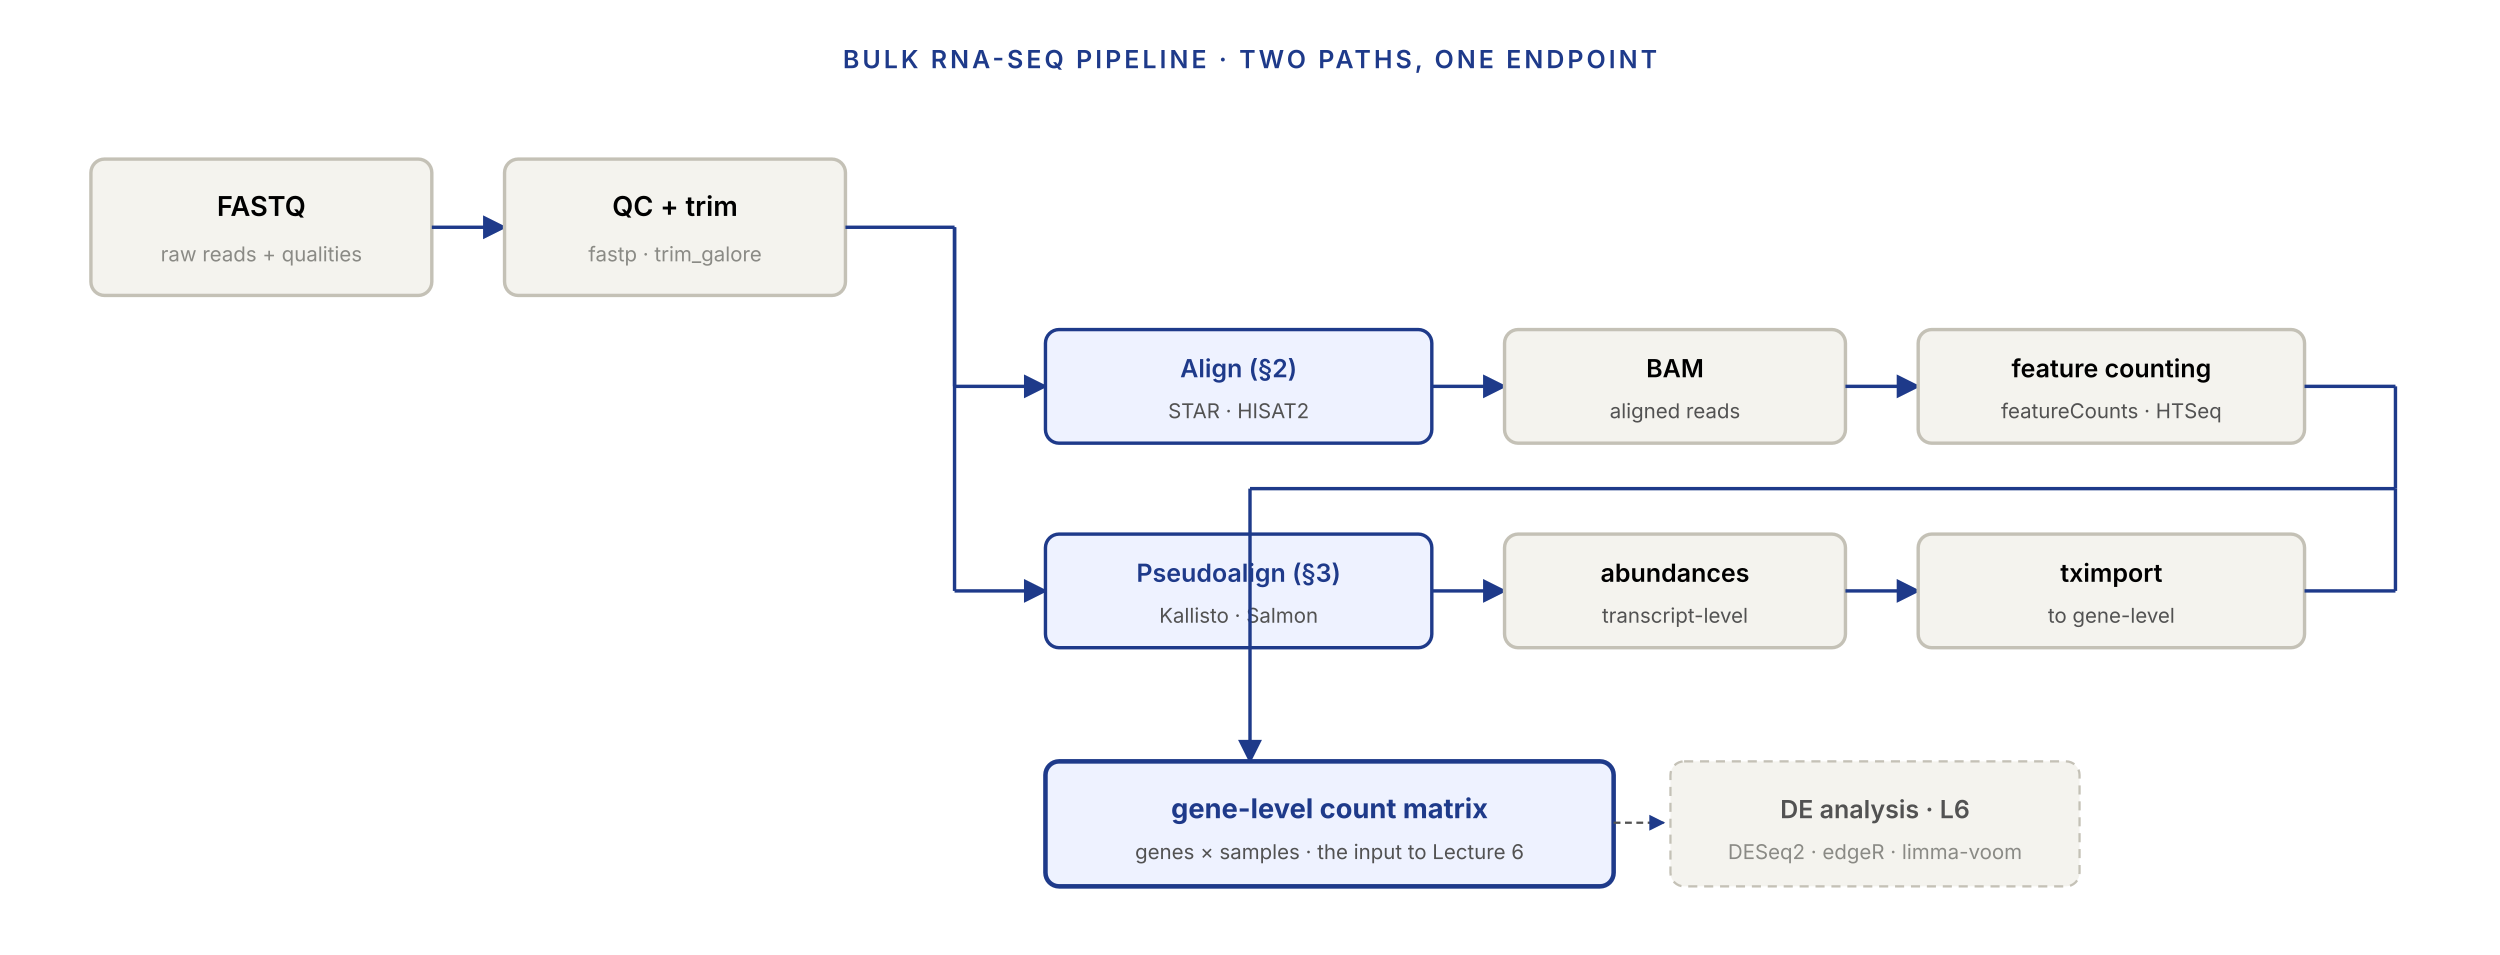
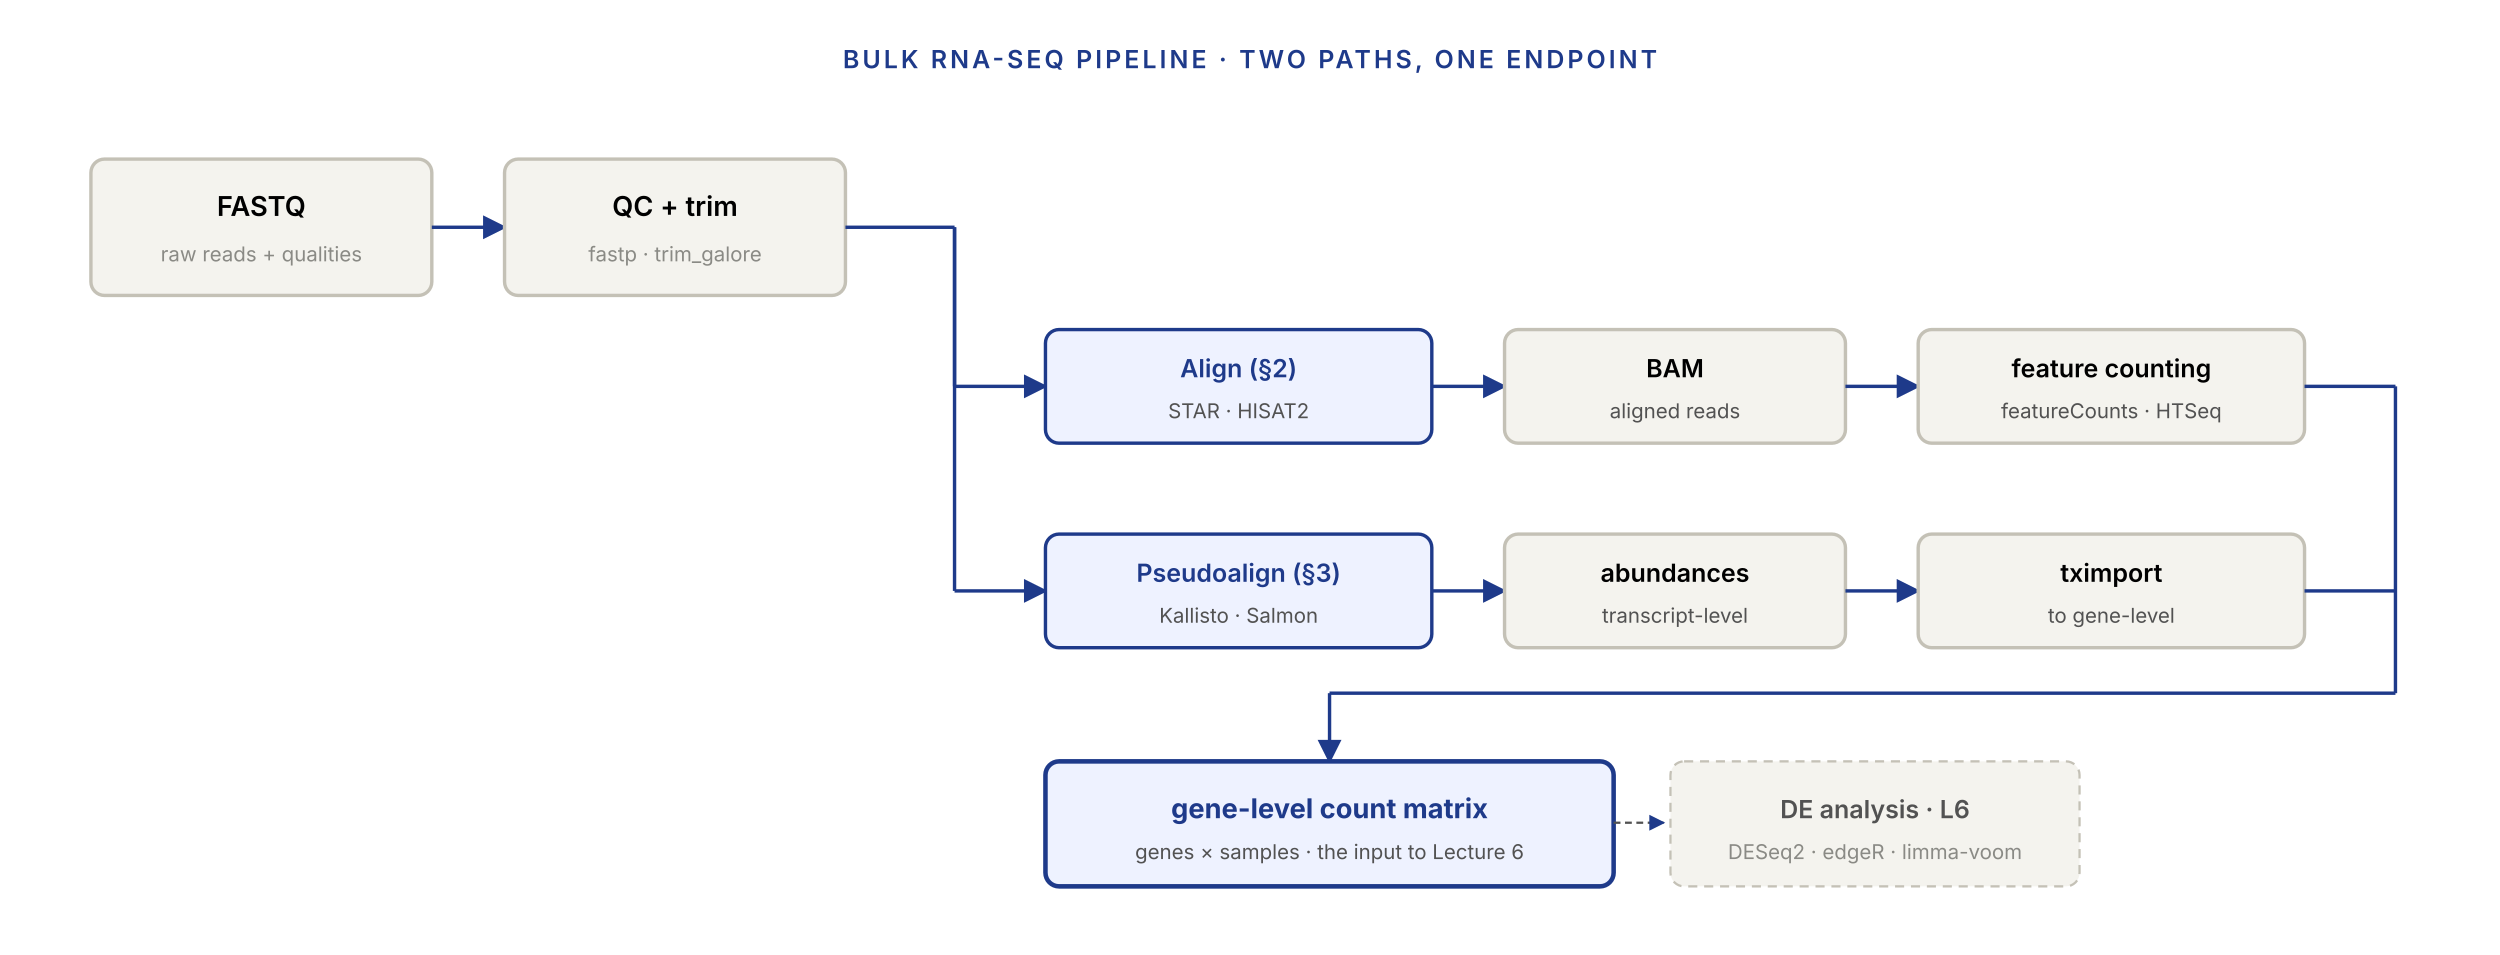
<svg xmlns="http://www.w3.org/2000/svg" viewBox="0 0 1100 420" role="img" aria-labelledby="t d">
  <defs>
    <marker id="arr-02" viewBox="0 0 10 10" refX="9" refY="5" markerWidth="7" markerHeight="7" orient="auto">
      <path d="M 0 0 L 10 5 L 0 10 z" fill="#1e3a8a" />
    </marker>
  </defs>
  <text x="550" y="30" text-anchor="middle" font-family="Inter, sans-serif" font-size="11" font-weight="600" fill="#1e3a8a" letter-spacing="0.12em">BULK RNA-SEQ PIPELINE · TWO PATHS, ONE ENDPOINT</text>
  <g>
    <rect x="40" y="70" width="150" height="60" rx="6" fill="#f4f3ee" stroke="#c4c1b6" stroke-width="1.5" />
    <text x="115" y="95" text-anchor="middle" font-family="Inter, sans-serif" font-size="12" font-weight="600">FASTQ</text>
    <text x="115" y="115" text-anchor="middle" font-family="Inter, sans-serif" font-size="9" fill="#8a8a85">raw reads + qualities</text>
  </g>
  <line x1="190" y1="100" x2="222" y2="100" stroke="#1e3a8a" stroke-width="1.5" marker-end="url(#arr-02)" />
  <g>
    <rect x="222" y="70" width="150" height="60" rx="6" fill="#f4f3ee" stroke="#c4c1b6" stroke-width="1.5" />
    <text x="297" y="95" text-anchor="middle" font-family="Inter, sans-serif" font-size="12" font-weight="600">QC + trim</text>
    <text x="297" y="115" text-anchor="middle" font-family="Inter, sans-serif" font-size="9" fill="#8a8a85">fastp · trim_galore</text>
  </g>
  <line x1="372" y1="100" x2="420" y2="100" stroke="#1e3a8a" stroke-width="1.5" />
  <line x1="420" y1="100" x2="420" y2="170" stroke="#1e3a8a" stroke-width="1.5" />
  <line x1="420" y1="170" x2="460" y2="170" stroke="#1e3a8a" stroke-width="1.5" marker-end="url(#arr-02)" />
  <line x1="420" y1="100" x2="420" y2="260" stroke="#1e3a8a" stroke-width="1.5" />
  <line x1="420" y1="260" x2="460" y2="260" stroke="#1e3a8a" stroke-width="1.5" marker-end="url(#arr-02)" />
  <g>
    <rect x="460" y="145" width="170" height="50" rx="6" fill="#eef2ff" stroke="#1e3a8a" stroke-width="1.5" />
    <text x="545" y="166" text-anchor="middle" font-family="Inter, sans-serif" font-size="11" font-weight="600" fill="#1e3a8a">Align (§2)</text>
    <text x="545" y="184" text-anchor="middle" font-family="Inter, sans-serif" font-size="9" fill="#525252">STAR · HISAT2</text>
  </g>
  <line x1="630" y1="170" x2="662" y2="170" stroke="#1e3a8a" stroke-width="1.5" marker-end="url(#arr-02)" />
  <g>
    <rect x="662" y="145" width="150" height="50" rx="6" fill="#f4f3ee" stroke="#c4c1b6" stroke-width="1.5" />
    <text x="737" y="166" text-anchor="middle" font-family="Inter, sans-serif" font-size="11" font-weight="600">BAM</text>
    <text x="737" y="184" text-anchor="middle" font-family="Inter, sans-serif" font-size="9" fill="#525252">aligned reads</text>
  </g>
  <line x1="812" y1="170" x2="844" y2="170" stroke="#1e3a8a" stroke-width="1.5" marker-end="url(#arr-02)" />
  <g>
    <rect x="844" y="145" width="170" height="50" rx="6" fill="#f4f3ee" stroke="#c4c1b6" stroke-width="1.5" />
    <text x="929" y="166" text-anchor="middle" font-family="Inter, sans-serif" font-size="11" font-weight="600">feature counting</text>
    <text x="929" y="184" text-anchor="middle" font-family="Inter, sans-serif" font-size="9" fill="#525252">featureCounts · HTSeq</text>
  </g>
  <g>
    <rect x="460" y="235" width="170" height="50" rx="6" fill="#eef2ff" stroke="#1e3a8a" stroke-width="1.5" />
    <text x="545" y="256" text-anchor="middle" font-family="Inter, sans-serif" font-size="11" font-weight="600" fill="#1e3a8a">Pseudoalign (§3)</text>
    <text x="545" y="274" text-anchor="middle" font-family="Inter, sans-serif" font-size="9" fill="#525252">Kallisto · Salmon</text>
  </g>
  <line x1="630" y1="260" x2="662" y2="260" stroke="#1e3a8a" stroke-width="1.5" marker-end="url(#arr-02)" />
  <g>
    <rect x="662" y="235" width="150" height="50" rx="6" fill="#f4f3ee" stroke="#c4c1b6" stroke-width="1.5" />
    <text x="737" y="256" text-anchor="middle" font-family="Inter, sans-serif" font-size="11" font-weight="600">abundances</text>
    <text x="737" y="274" text-anchor="middle" font-family="Inter, sans-serif" font-size="9" fill="#525252">transcript-level</text>
  </g>
  <line x1="812" y1="260" x2="844" y2="260" stroke="#1e3a8a" stroke-width="1.5" marker-end="url(#arr-02)" />
  <g>
    <rect x="844" y="235" width="170" height="50" rx="6" fill="#f4f3ee" stroke="#c4c1b6" stroke-width="1.5" />
    <text x="929" y="256" text-anchor="middle" font-family="Inter, sans-serif" font-size="11" font-weight="600">tximport</text>
    <text x="929" y="274" text-anchor="middle" font-family="Inter, sans-serif" font-size="9" fill="#525252">to gene-level</text>
  </g>
  <line x1="1014" y1="170" x2="1054" y2="170" stroke="#1e3a8a" stroke-width="1.5" />
-   <line x1="1054" y1="170" x2="1054" y2="215" stroke="#1e3a8a" stroke-width="1.5" />
+   <line x1="1054" y1="170" x2="1054" y2="305" stroke="#1e3a8a" stroke-width="1.5" />
  <line x1="1014" y1="260" x2="1054" y2="260" stroke="#1e3a8a" stroke-width="1.5" />
-   <line x1="1054" y1="260" x2="1054" y2="215" stroke="#1e3a8a" stroke-width="1.5" />
-   <line x1="1054" y1="215" x2="550" y2="215" stroke="#1e3a8a" stroke-width="1.5" />
-   <line x1="550" y1="215" x2="550" y2="335" stroke="#1e3a8a" stroke-width="1.5" marker-end="url(#arr-02)" />
+   <line x1="1054" y1="305" x2="585" y2="305" stroke="#1e3a8a" stroke-width="1.5" />
+   <line x1="585" y1="305" x2="585" y2="335" stroke="#1e3a8a" stroke-width="1.5" marker-end="url(#arr-02)" />
  <g>
    <rect x="460" y="335" width="250" height="55" rx="6" fill="#eef2ff" stroke="#1e3a8a" stroke-width="2" />
    <text x="585" y="360" text-anchor="middle" font-family="Inter, sans-serif" font-size="12" font-weight="700" fill="#1e3a8a">gene-level count matrix</text>
    <text x="585" y="378" text-anchor="middle" font-family="Inter, sans-serif" font-size="9" fill="#525252">genes × samples · the input to Lecture 6</text>
  </g>
  <g>
    <rect x="735" y="335" width="180" height="55" rx="6" fill="#f4f3ee" stroke="#c4c1b6" stroke-width="1" stroke-dasharray="4 3" />
    <text x="825" y="360" text-anchor="middle" font-family="Inter, sans-serif" font-size="11" font-weight="600" fill="#525252">DE analysis · L6</text>
    <text x="825" y="378" text-anchor="middle" font-family="Inter, sans-serif" font-size="9" fill="#8a8a85">DESeq2 · edgeR · limma-voom</text>
  </g>
  <line x1="710" y1="362" x2="732" y2="362" stroke="#525252" stroke-width="1" stroke-dasharray="3 2" marker-end="url(#arr-02)" />
</svg>
